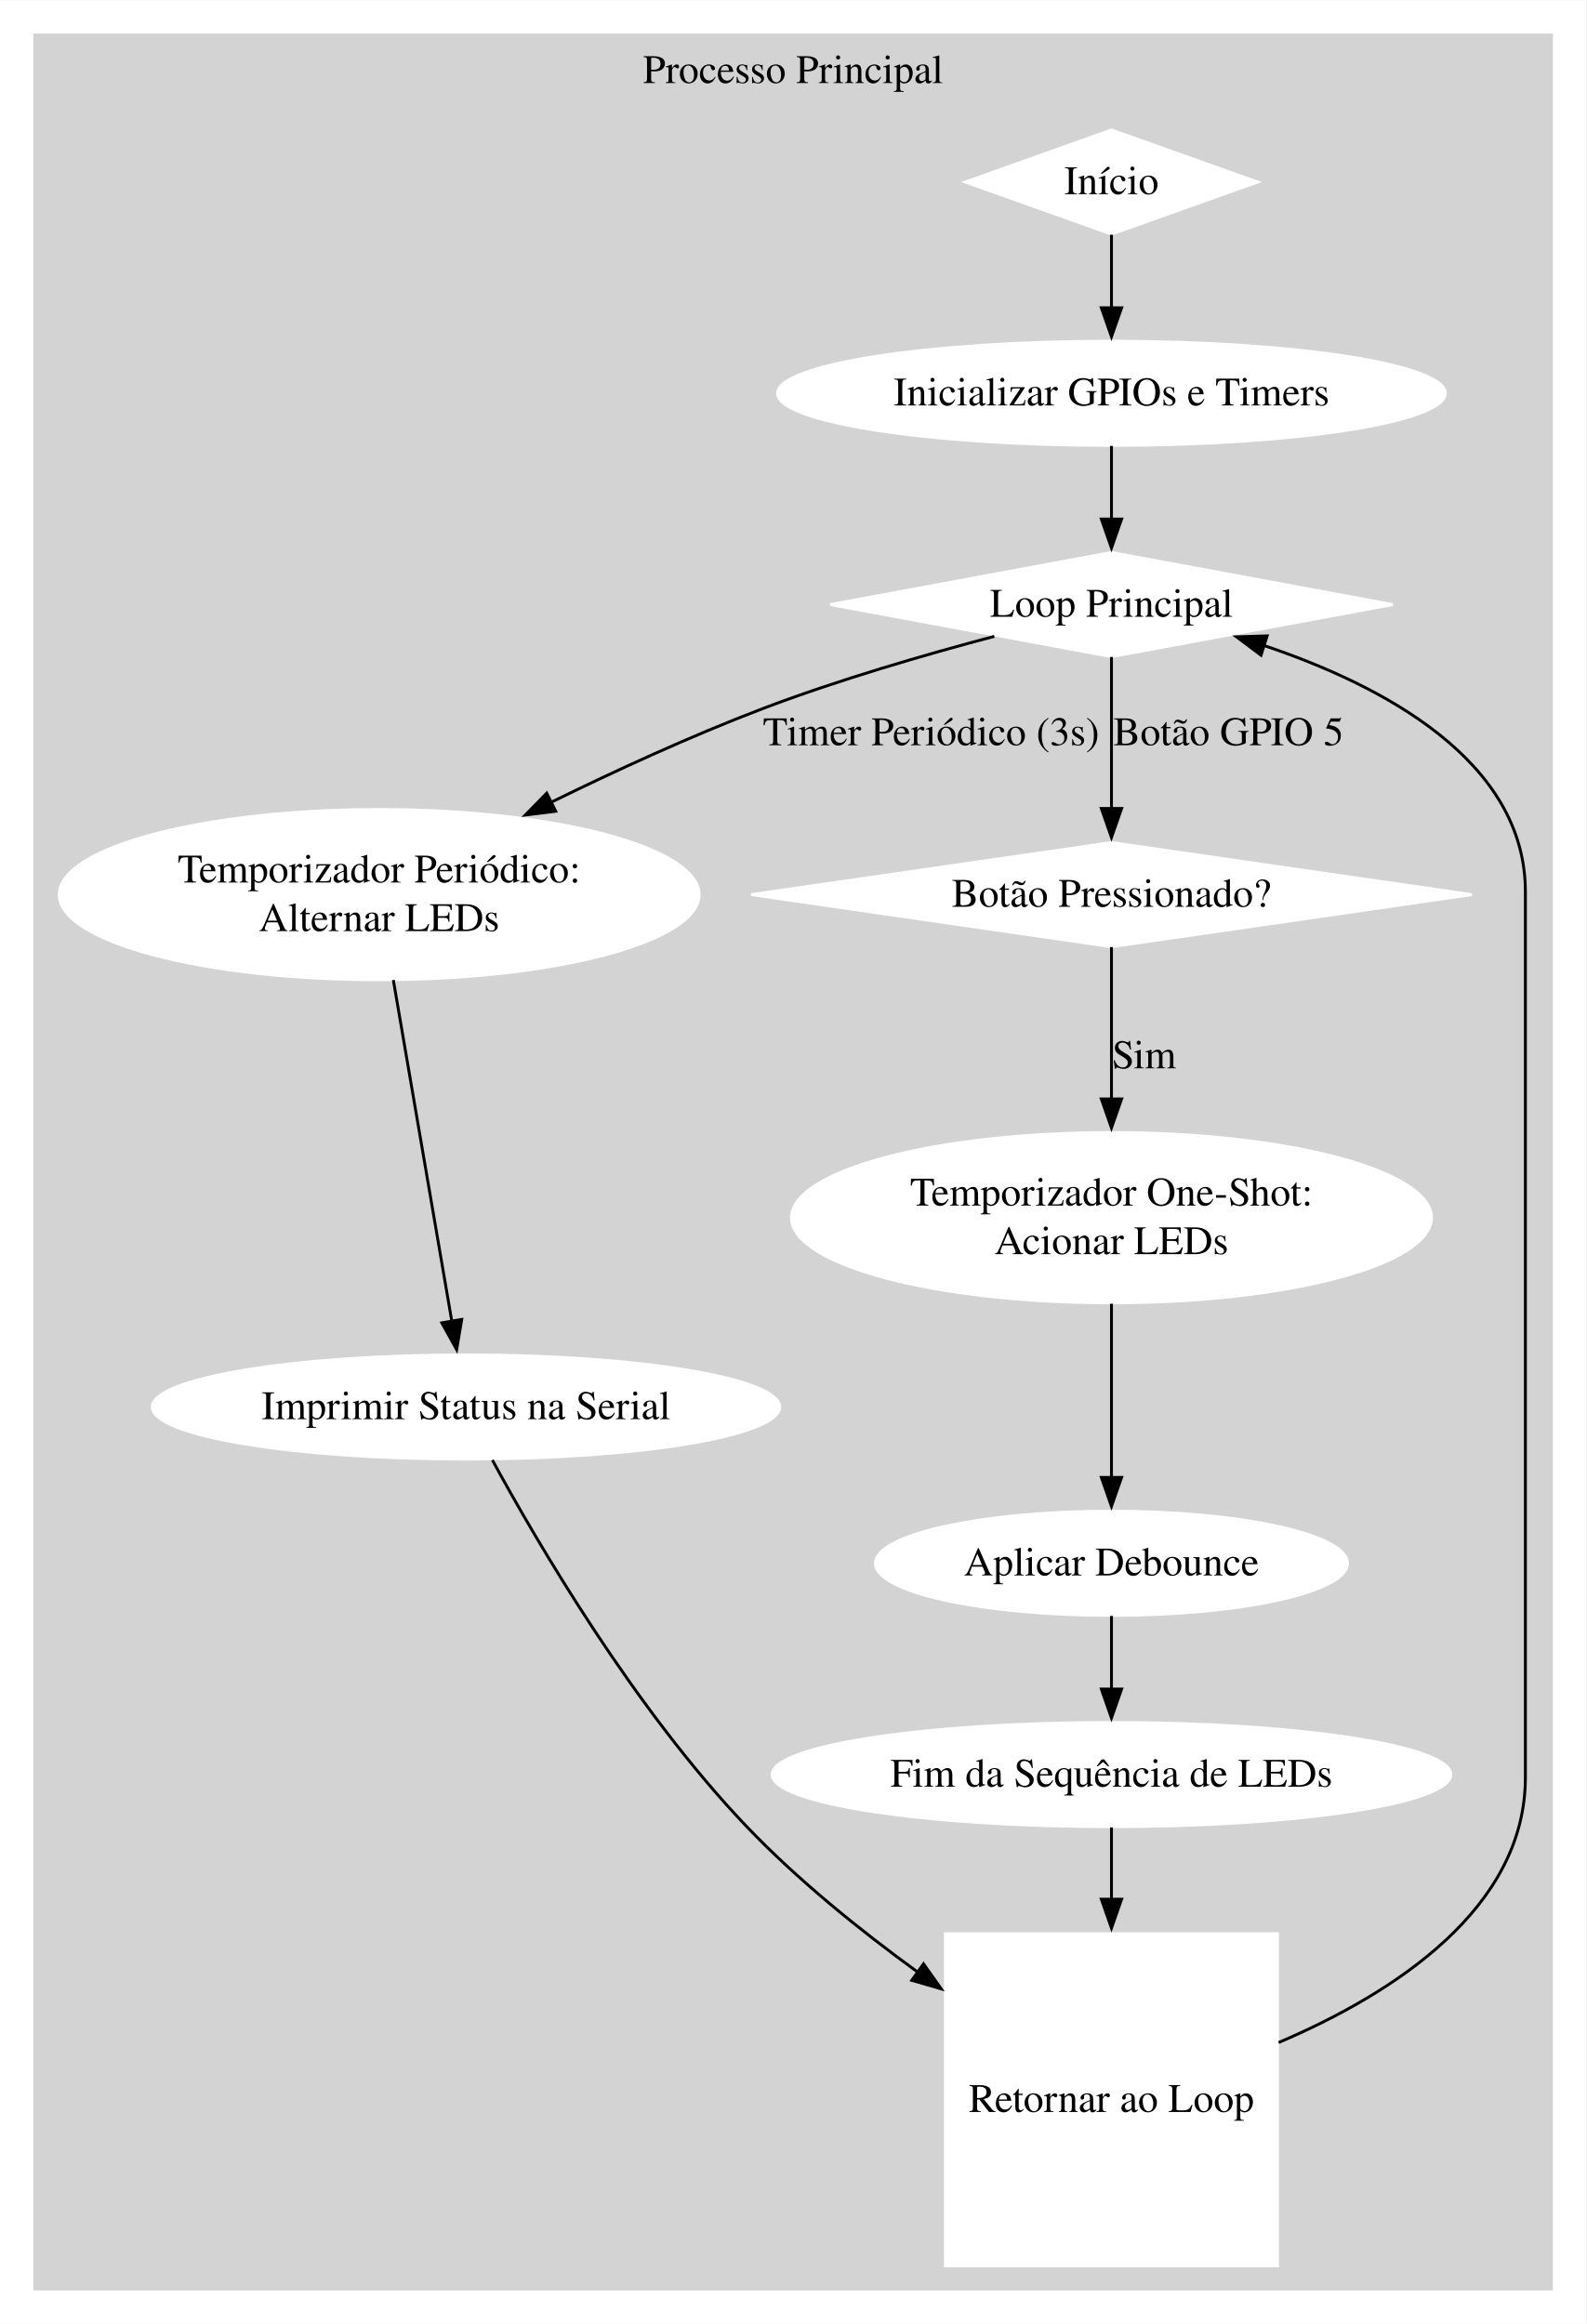
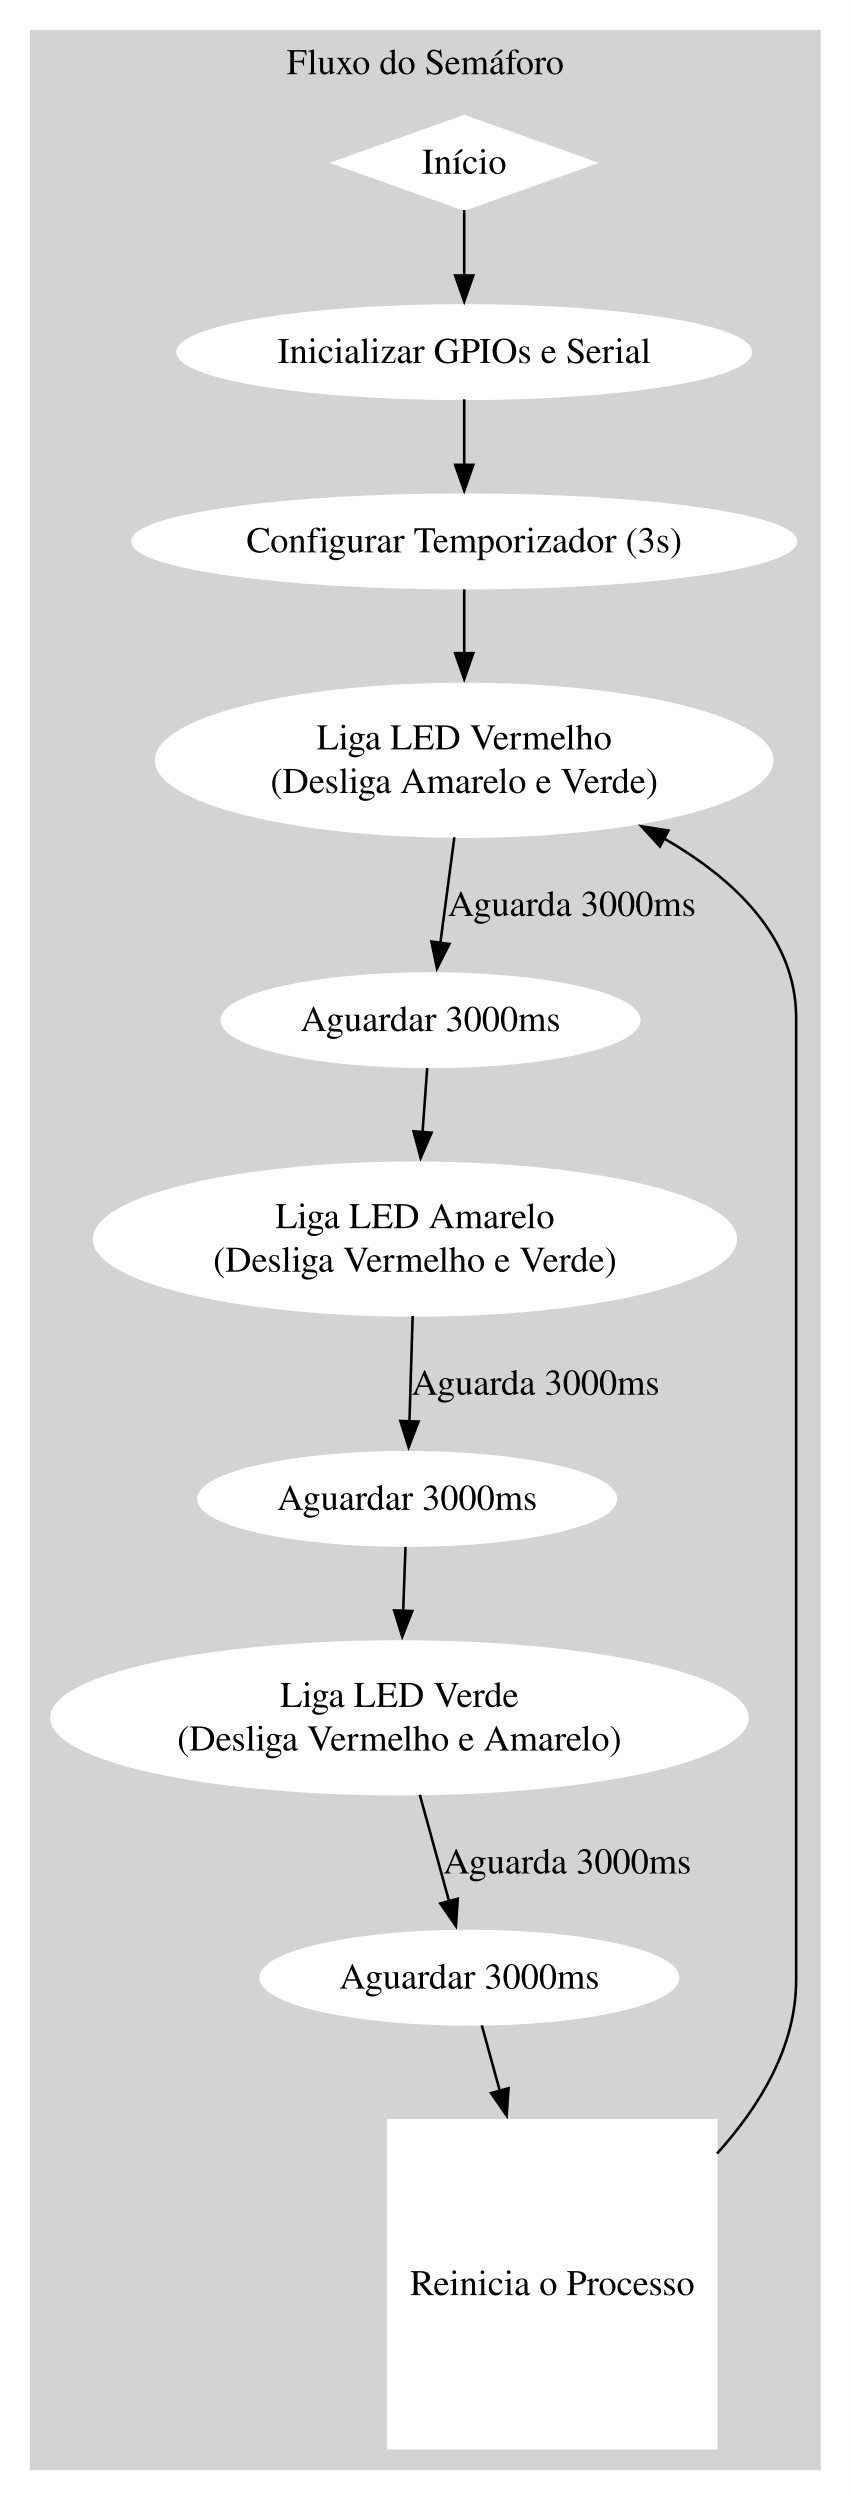
- <svg xmlns="http://www.w3.org/2000/svg" width="548pt" height="803pt" viewBox="0.00 0.00 548.00 802.81">
-   <g id="graph0" class="graph" transform="scale(1 1) rotate(0) translate(4 798.81)">
-     <polygon fill="white" stroke="none" points="-4,4 -4,-798.81 544,-798.81 544,4 -4,4" />
+ <svg xmlns="http://www.w3.org/2000/svg" width="328pt" height="964pt" viewBox="0.00 0.00 328.00 964.11">
+   <g id="graph0" class="graph" transform="scale(1 1) rotate(0) translate(4 960.11)">
+     <polygon fill="white" stroke="none" points="-4,4 -4,-960.11 324,-960.11 324,4 -4,4" />
    <g id="clust1" class="cluster">
-       <polygon fill="lightgrey" stroke="lightgrey" points="8,-8 8,-786.81 532,-786.81 532,-8 8,-8" />
-       <text text-anchor="middle" x="270" y="-770.21" font-family="Times,serif" font-size="14.00">Processo Principal</text>
+       <polygon fill="lightgrey" stroke="lightgrey" points="8,-8 8,-948.11 312,-948.11 312,-8 8,-8" />
+       <text text-anchor="middle" x="160" y="-931.51" font-family="Times,serif" font-size="14.00">Fluxo do Semáforo</text>
    </g>
    <g id="node1" class="node">
-       <polygon fill="white" stroke="white" points="380,-754.01 329.5,-736.01 380,-718.01 430.5,-736.01 380,-754.01" />
-       <polyline fill="none" stroke="white" points="340.81,-740.04 340.81,-731.98" />
-       <polyline fill="none" stroke="white" points="368.7,-722.04 391.3,-722.04" />
-       <polyline fill="none" stroke="white" points="419.19,-731.98 419.19,-740.04" />
-       <polyline fill="none" stroke="white" points="391.3,-749.98 368.7,-749.98" />
-       <text text-anchor="middle" x="380" y="-731.81" font-family="Times,serif" font-size="14.00">Início</text>
+       <polygon fill="white" stroke="white" points="175,-915.31 124.5,-897.31 175,-879.31 225.5,-897.31 175,-915.31" />
+       <polyline fill="none" stroke="white" points="135.81,-901.34 135.81,-893.29" />
+       <polyline fill="none" stroke="white" points="163.7,-883.34 186.3,-883.34" />
+       <polyline fill="none" stroke="white" points="214.19,-893.29 214.19,-901.34" />
+       <polyline fill="none" stroke="white" points="186.3,-911.29 163.7,-911.29" />
+       <text text-anchor="middle" x="175" y="-893.11" font-family="Times,serif" font-size="14.00">Início</text>
    </g>
    <g id="node2" class="node">
-       <ellipse fill="white" stroke="white" cx="380" cy="-663.01" rx="115.35" ry="18" />
-       <text text-anchor="middle" x="380" y="-658.81" font-family="Times,serif" font-size="14.00">Inicializar GPIOs e Timers</text>
+       <ellipse fill="white" stroke="white" cx="175" cy="-824.31" rx="110.52" ry="18" />
+       <text text-anchor="middle" x="175" y="-820.11" font-family="Times,serif" font-size="14.00">Inicializar GPIOs e Serial</text>
    </g>
    <g id="edge1" class="edge">
-       <path fill="none" stroke="black" d="M380,-717.82C380,-710.23 380,-701.11 380,-692.55" />
-       <polygon fill="black" stroke="black" points="383.5,-692.55 380,-682.55 376.5,-692.55 383.5,-692.55" />
+       <path fill="none" stroke="black" d="M175,-879.13C175,-871.54 175,-862.42 175,-853.85" />
+       <polygon fill="black" stroke="black" points="178.5,-853.86 175,-843.86 171.5,-853.86 178.5,-853.86" />
    </g>
    <g id="node3" class="node">
-       <polygon fill="white" stroke="white" points="380,-608.01 282.84,-590.01 380,-572.01 477.16,-590.01 380,-608.01" />
-       <text text-anchor="middle" x="380" y="-585.81" font-family="Times,serif" font-size="14.00">Loop Principal</text>
+       <ellipse fill="white" stroke="white" cx="175" cy="-751.31" rx="127.95" ry="18" />
+       <text text-anchor="middle" x="175" y="-747.11" font-family="Times,serif" font-size="14.00">Configurar Temporizador (3s)</text>
    </g>
    <g id="edge2" class="edge">
-       <path fill="none" stroke="black" d="M380,-644.82C380,-637.23 380,-628.11 380,-619.55" />
-       <polygon fill="black" stroke="black" points="383.5,-619.55 380,-609.55 376.5,-619.55 383.5,-619.55" />
+       <path fill="none" stroke="black" d="M175,-806.13C175,-798.54 175,-789.42 175,-780.85" />
+       <polygon fill="black" stroke="black" points="178.5,-780.86 175,-770.86 171.5,-780.86 178.5,-780.86" />
    </g>
    <g id="node4" class="node">
-       <ellipse fill="white" stroke="white" cx="127" cy="-489.79" rx="110.55" ry="29.42" />
-       <text text-anchor="middle" x="127" y="-493.99" font-family="Times,serif" font-size="14.00">Temporizador Periódico:</text>
-       <text text-anchor="middle" x="127" y="-477.19" font-family="Times,serif" font-size="14.00">Alternar LEDs</text>
+       <ellipse fill="white" stroke="white" cx="175" cy="-666.9" rx="118.78" ry="29.42" />
+       <text text-anchor="middle" x="175" y="-671.1" font-family="Times,serif" font-size="14.00">Liga LED Vermelho</text>
+       <text text-anchor="middle" x="175" y="-654.3" font-family="Times,serif" font-size="14.00">(Desliga Amarelo e Verde)</text>
    </g>
    <g id="edge3" class="edge">
-       <path fill="none" stroke="black" d="M339.52,-579.03C315.84,-572.76 285.55,-563.98 259.37,-554.01 234.91,-544.69 208.76,-532.67 186.22,-521.61" />
-       <polygon fill="black" stroke="black" points="188,-518.59 177.49,-517.29 184.89,-524.86 188,-518.59" />
-       <text text-anchor="middle" x="317.68" y="-541.41" font-family="Times,serif" font-size="14.00">Timer Periódico (3s)</text>
+       <path fill="none" stroke="black" d="M175,-732.84C175,-725.54 175,-716.74 175,-708.01" />
+       <polygon fill="black" stroke="black" points="178.5,-708.22 175,-698.22 171.5,-708.22 178.5,-708.22" />
+     </g>
+     <g id="node5" class="node">
+       <ellipse fill="white" stroke="white" cx="162" cy="-566.68" rx="80.5" ry="18" />
+       <text text-anchor="middle" x="162" y="-562.48" font-family="Times,serif" font-size="14.00">Aguardar 3000ms</text>
+     </g>
+     <g id="edge4" class="edge">
+       <path fill="none" stroke="black" d="M171.2,-637.23C169.5,-624.31 167.48,-609.09 165.77,-596.19" />
+       <polygon fill="black" stroke="black" points="169.29,-596.09 164.51,-586.63 162.35,-597.01 169.29,-596.09" />
+       <text text-anchor="middle" x="216.52" y="-606.88" font-family="Times,serif" font-size="14.00">Aguarda 3000ms</text>
+     </g>
+     <g id="node6" class="node">
+       <ellipse fill="white" stroke="white" cx="156" cy="-482.27" rx="123.73" ry="29.42" />
+       <text text-anchor="middle" x="156" y="-486.47" font-family="Times,serif" font-size="14.00">Liga LED Amarelo</text>
+       <text text-anchor="middle" x="156" y="-469.67" font-family="Times,serif" font-size="14.00">(Desliga Vermelho e Verde)</text>
+     </g>
+     <g id="edge5" class="edge">
+       <path fill="none" stroke="black" d="M160.73,-548.21C160.2,-540.91 159.56,-532.11 158.92,-523.38" />
+       <polygon fill="black" stroke="black" points="162.42,-523.3 158.21,-513.58 155.44,-523.81 162.42,-523.3" />
    </g>
    <g id="node7" class="node">
-       <polygon fill="white" stroke="white" points="380,-507.79 255.52,-489.79 380,-471.79 504.48,-489.79 380,-507.79" />
-       <text text-anchor="middle" x="380" y="-485.59" font-family="Times,serif" font-size="14.00">Botão Pressionado?</text>
+       <ellipse fill="white" stroke="white" cx="153" cy="-382.05" rx="80.5" ry="18" />
+       <text text-anchor="middle" x="153" y="-377.85" font-family="Times,serif" font-size="14.00">Aguardar 3000ms</text>
    </g>
    <g id="edge6" class="edge">
-       <path fill="none" stroke="black" d="M380,-571.9C380,-557.34 380,-536.14 380,-519.06" />
-       <polygon fill="black" stroke="black" points="383.5,-519.55 380,-509.55 376.5,-519.55 383.5,-519.55" />
-       <text text-anchor="middle" x="420.45" y="-541.41" font-family="Times,serif" font-size="14.00">Botão GPIO 5</text>
-     </g>
-     <g id="node5" class="node">
-       <ellipse fill="white" stroke="white" cx="157" cy="-312.75" rx="108.39" ry="18" />
-       <text text-anchor="middle" x="157" y="-308.55" font-family="Times,serif" font-size="14.00">Imprimir Status na Serial</text>
-     </g>
-     <g id="edge4" class="edge">
-       <path fill="none" stroke="black" d="M131.89,-460.28C137.48,-427.66 146.57,-374.59 152.15,-342.06" />
-       <polygon fill="black" stroke="black" points="155.53,-343.02 153.77,-332.57 148.63,-341.83 155.53,-343.02" />
-     </g>
-     <g id="node6" class="node">
-       <polygon fill="white" stroke="white" points="437.37,-130.75 322.63,-130.75 322.63,-16 437.37,-16 437.37,-130.75" />
-       <polyline fill="none" stroke="white" points="334.63,-130.75 322.63,-118.75" />
-       <polyline fill="none" stroke="white" points="322.63,-28 334.63,-16" />
-       <polyline fill="none" stroke="white" points="425.37,-16 437.37,-28" />
-       <polyline fill="none" stroke="white" points="437.37,-118.75 425.37,-130.75" />
-       <text text-anchor="middle" x="380" y="-69.17" font-family="Times,serif" font-size="14.00">Retornar ao Loop</text>
-     </g>
-     <g id="edge5" class="edge">
-       <path fill="none" stroke="black" d="M166.1,-294.42C181.61,-265.92 215.26,-208.27 254,-167.75 271.54,-149.4 293.01,-132.03 313.23,-117.37" />
-       <polygon fill="black" stroke="black" points="315.07,-120.35 321.18,-111.7 311,-114.65 315.07,-120.35" />
-     </g>
-     <g id="edge11" class="edge">
-       <path fill="none" stroke="black" d="M437.75,-93.16C477.44,-110.1 523,-139.43 523,-184.75 523,-490.79 523,-490.79 523,-490.79 523,-536.18 473.46,-562.16 432.69,-575.86" />
-       <polygon fill="black" stroke="black" points="431.67,-572.51 423.19,-578.87 433.78,-579.19 431.67,-572.51" />
+       <path fill="none" stroke="black" d="M155.12,-452.6C154.73,-439.81 154.27,-424.77 153.88,-411.96" />
+       <polygon fill="black" stroke="black" points="157.38,-411.9 153.58,-402.01 150.39,-412.12 157.38,-411.9" />
+       <text text-anchor="middle" x="202.52" y="-422.25" font-family="Times,serif" font-size="14.00">Aguarda 3000ms</text>
    </g>
    <g id="node8" class="node">
-       <ellipse fill="white" stroke="white" cx="380" cy="-378.16" rx="110.56" ry="29.42" />
-       <text text-anchor="middle" x="380" y="-382.36" font-family="Times,serif" font-size="14.00">Temporizador One-Shot:</text>
-       <text text-anchor="middle" x="380" y="-365.56" font-family="Times,serif" font-size="14.00">Acionar LEDs</text>
+       <ellipse fill="white" stroke="white" cx="150" cy="-297.64" rx="134.18" ry="29.42" />
+       <text text-anchor="middle" x="150" y="-301.84" font-family="Times,serif" font-size="14.00">Liga LED Verde</text>
+       <text text-anchor="middle" x="150" y="-285.04" font-family="Times,serif" font-size="14.00">(Desliga Vermelho e Amarelo)</text>
    </g>
    <g id="edge7" class="edge">
-       <path fill="none" stroke="black" d="M380,-471.66C380,-457.63 380,-437.22 380,-419.14" />
-       <polygon fill="black" stroke="black" points="383.5,-419.19 380,-409.19 376.5,-419.19 383.5,-419.19" />
-       <text text-anchor="middle" x="391.28" y="-429.78" font-family="Times,serif" font-size="14.00">Sim</text>
+       <path fill="none" stroke="black" d="M152.36,-363.57C152.1,-356.28 151.78,-347.48 151.46,-338.75" />
+       <polygon fill="black" stroke="black" points="154.97,-338.82 151.1,-328.95 147.97,-339.07 154.97,-338.82" />
    </g>
    <g id="node9" class="node">
-       <ellipse fill="white" stroke="white" cx="380" cy="-258.75" rx="81.55" ry="18" />
-       <text text-anchor="middle" x="380" y="-254.55" font-family="Times,serif" font-size="14.00">Aplicar Debounce</text>
+       <ellipse fill="white" stroke="white" cx="177" cy="-197.42" rx="80.5" ry="18" />
+       <text text-anchor="middle" x="177" y="-193.22" font-family="Times,serif" font-size="14.00">Aguardar 3000ms</text>
    </g>
    <g id="edge8" class="edge">
-       <path fill="none" stroke="black" d="M380,-348.44C380,-330.15 380,-306.55 380,-288.29" />
-       <polygon fill="black" stroke="black" points="383.5,-288.42 380,-278.42 376.5,-288.42 383.5,-288.42" />
+       <path fill="none" stroke="black" d="M157.88,-267.96C161.43,-255.05 165.62,-239.83 169.16,-226.93" />
+       <polygon fill="black" stroke="black" points="172.53,-227.9 171.8,-217.33 165.78,-226.04 172.53,-227.9" />
+       <text text-anchor="middle" x="214.73" y="-237.62" font-family="Times,serif" font-size="14.00">Aguarda 3000ms</text>
    </g>
    <g id="node10" class="node">
-       <ellipse fill="white" stroke="white" cx="380" cy="-185.75" rx="117.24" ry="18" />
-       <text text-anchor="middle" x="380" y="-181.55" font-family="Times,serif" font-size="14.00">Fim da Sequência de LEDs</text>
+       <polygon fill="white" stroke="white" points="272.21,-142.42 145.79,-142.42 145.79,-16 272.21,-16 272.21,-142.42" />
+       <polyline fill="none" stroke="white" points="157.79,-142.42 145.79,-130.42" />
+       <polyline fill="none" stroke="white" points="145.79,-28 157.79,-16" />
+       <polyline fill="none" stroke="white" points="260.21,-16 272.21,-28" />
+       <polyline fill="none" stroke="white" points="272.21,-130.42 260.21,-142.42" />
+       <text text-anchor="middle" x="209" y="-75.01" font-family="Times,serif" font-size="14.00">Reinicia o Processo</text>
    </g>
    <g id="edge9" class="edge">
-       <path fill="none" stroke="black" d="M380,-240.56C380,-232.97 380,-223.85 380,-215.28" />
-       <polygon fill="black" stroke="black" points="383.5,-215.29 380,-205.29 376.5,-215.29 383.5,-215.29" />
+       <path fill="none" stroke="black" d="M181.79,-179.02C183.77,-171.85 186.2,-163 188.79,-153.59" />
+       <polygon fill="black" stroke="black" points="192.09,-154.8 191.37,-144.23 185.34,-152.94 192.09,-154.8" />
    </g>
    <g id="edge10" class="edge">
-       <path fill="none" stroke="black" d="M380,-167.5C380,-160.43 380,-151.75 380,-142.56" />
-       <polygon fill="black" stroke="black" points="383.5,-142.69 380,-132.69 376.5,-142.69 383.5,-142.69" />
+       <path fill="none" stroke="black" d="M272.48,-129.59C289.36,-148.23 303,-171.12 303,-196.42 303,-567.68 303,-567.68 303,-567.68 303,-598.62 279.18,-621.14 252.09,-636.75" />
+       <polygon fill="black" stroke="black" points="250.47,-633.65 243.33,-641.47 253.79,-639.81 250.47,-633.65" />
    </g>
  </g>
</svg>
